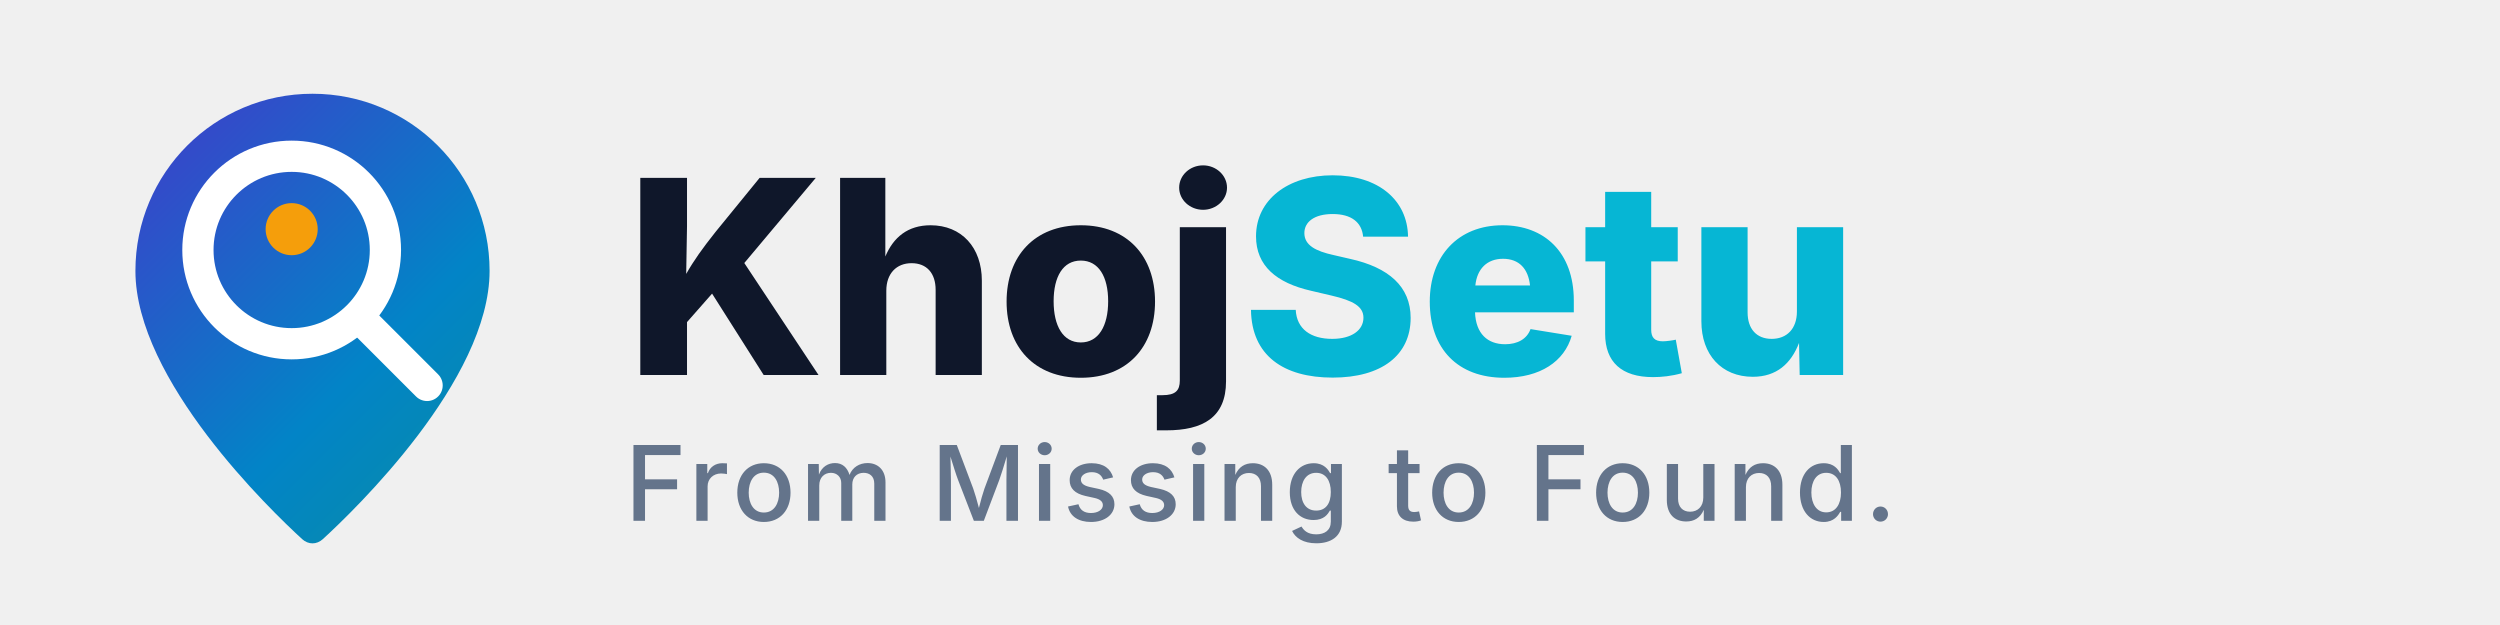
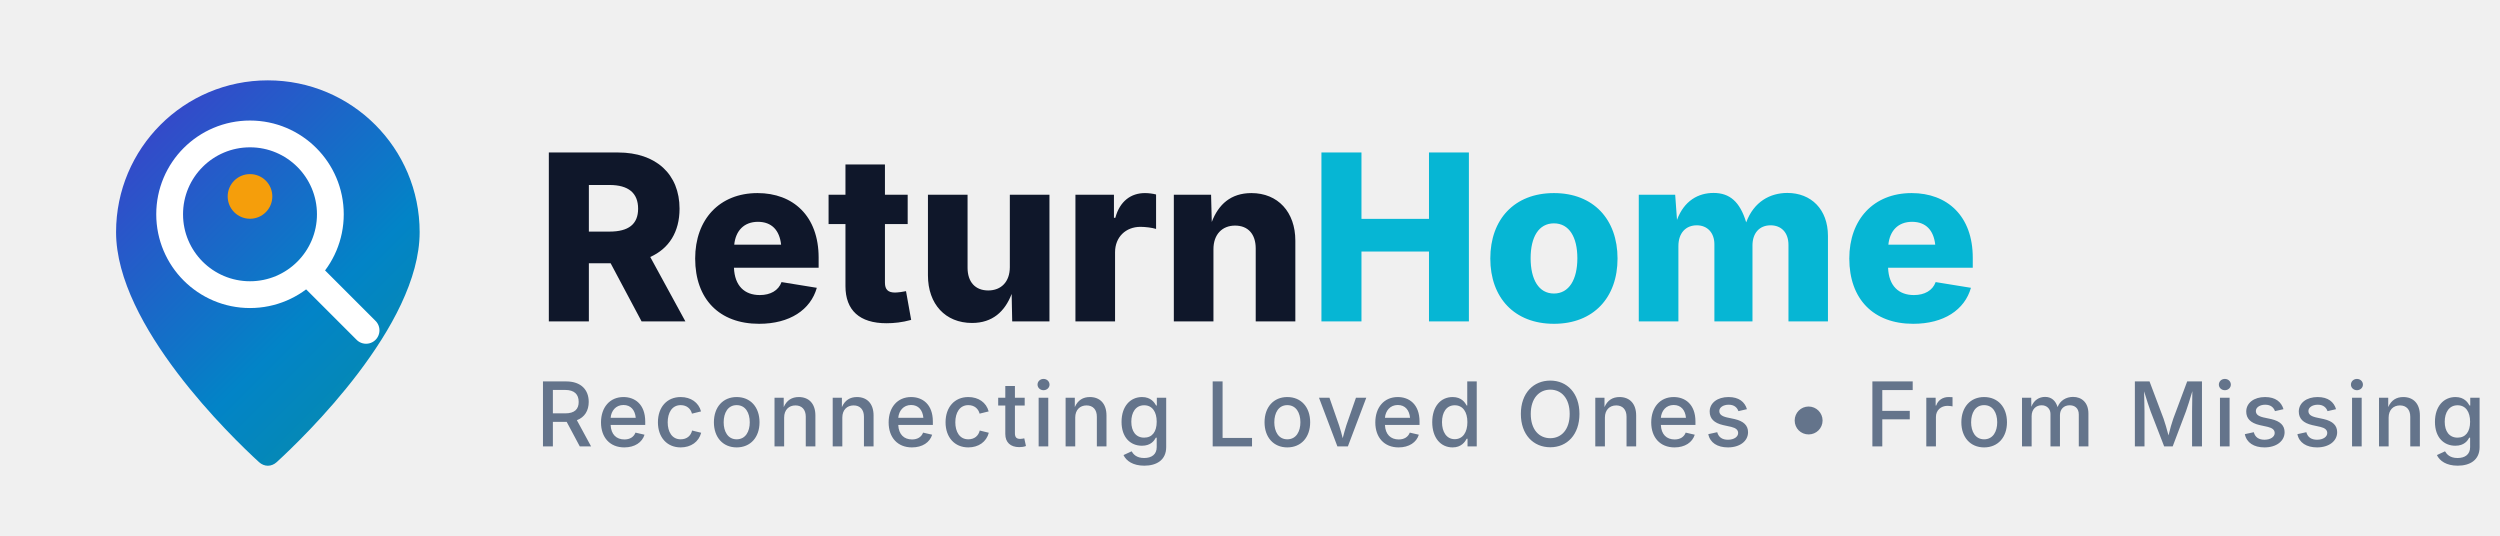
- <svg xmlns="http://www.w3.org/2000/svg" width="240" height="60" viewBox="0 0 240 60" fill="none">
+ <svg xmlns="http://www.w3.org/2000/svg" width="280" height="60" viewBox="0 0 280 60" fill="none">
  <defs>
-     <linearGradient id="khoj-logo-grad" x1="5" y1="5" x2="55" y2="55" gradientUnits="userSpaceOnUse">
+     <linearGradient id="returnhome-logo-grad" x1="5" y1="5" x2="55" y2="55" gradientUnits="userSpaceOnUse">
      <stop offset="0%" stop-color="#4338CA" />
      <stop offset="50%" stop-color="#0284C7" />
      <stop offset="100%" stop-color="#0D9488" />
    </linearGradient>
  </defs>
  <g transform="translate(5, 5)">
-     <path d="M25 4C15.6 4 8 11.6 8 21C8 31.5 21 44 24 46.75C24.6 47.3 25.4 47.3 26 46.75C29 44 42 31.5 42 21C42 11.6 34.4 4 25 4Z" fill="url(#khoj-logo-grad)" />
+     <path d="M25 4C15.6 4 8 11.6 8 21C8 31.5 21 44 24 46.75C24.6 47.3 25.4 47.3 26 46.75C29 44 42 31.5 42 21C42 11.6 34.4 4 25 4Z" fill="url(#returnhome-logo-grad)" />
    <circle cx="23" cy="19" r="9" stroke="#FFFFFF" stroke-width="3" fill="none" />
    <path d="M29.5 25.5L36 32" stroke="#FFFFFF" stroke-width="3" stroke-linecap="round" />
    <circle cx="23" cy="17" r="2.5" fill="#F59E0B" />
  </g>
-   <text x="60" y="36" font-family="Inter, sans-serif" font-weight="800" font-size="26" fill="#0F172A">Khoj<tspan fill="#06B6D4">Setu</tspan>
+   <text x="60" y="36" font-family="Inter, sans-serif" font-weight="800" font-size="26" fill="#0F172A">Return<tspan fill="#06B6D4">Home</tspan>
  </text>
-   <text x="60" y="50" font-family="Inter, sans-serif" font-weight="500" font-size="10" fill="#64748B" letter-spacing="0.5">From Missing to Found.</text>
+   <text x="60" y="50" font-family="Inter, sans-serif" font-weight="500" font-size="10" fill="#64748B" letter-spacing="0.5">Reconnecting Loved Ones • From Missing to Found.</text>
</svg>
